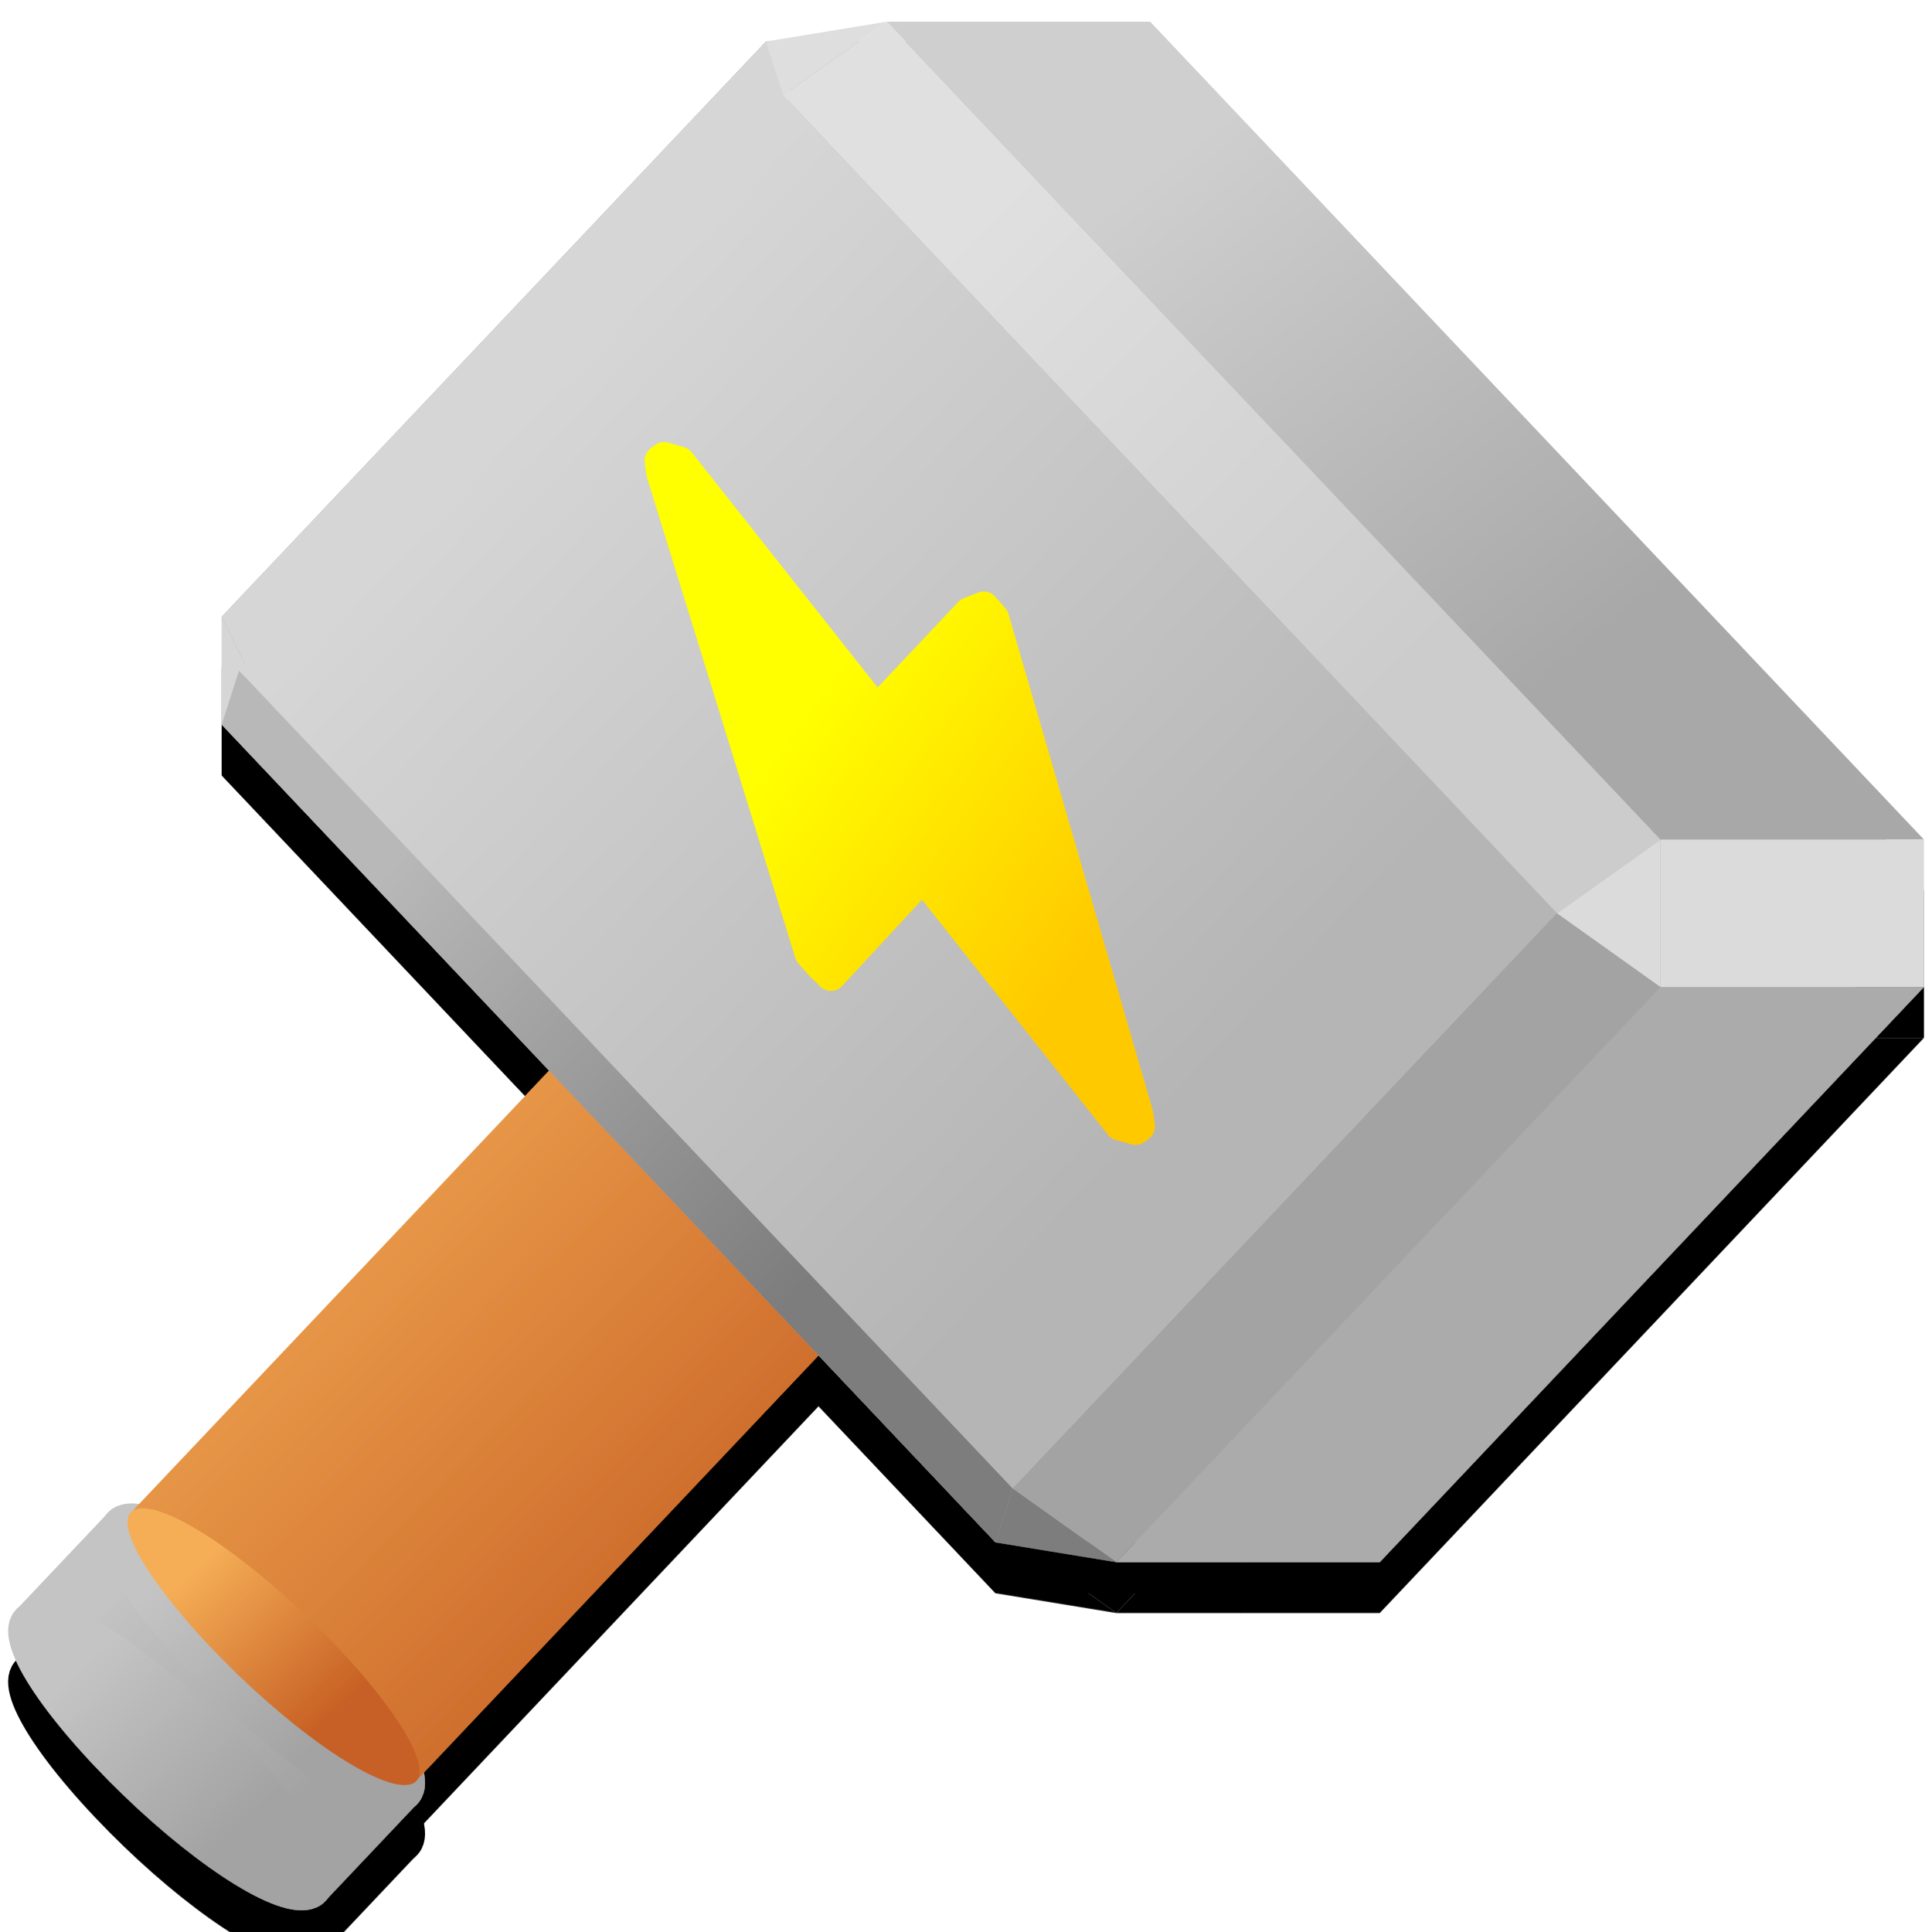
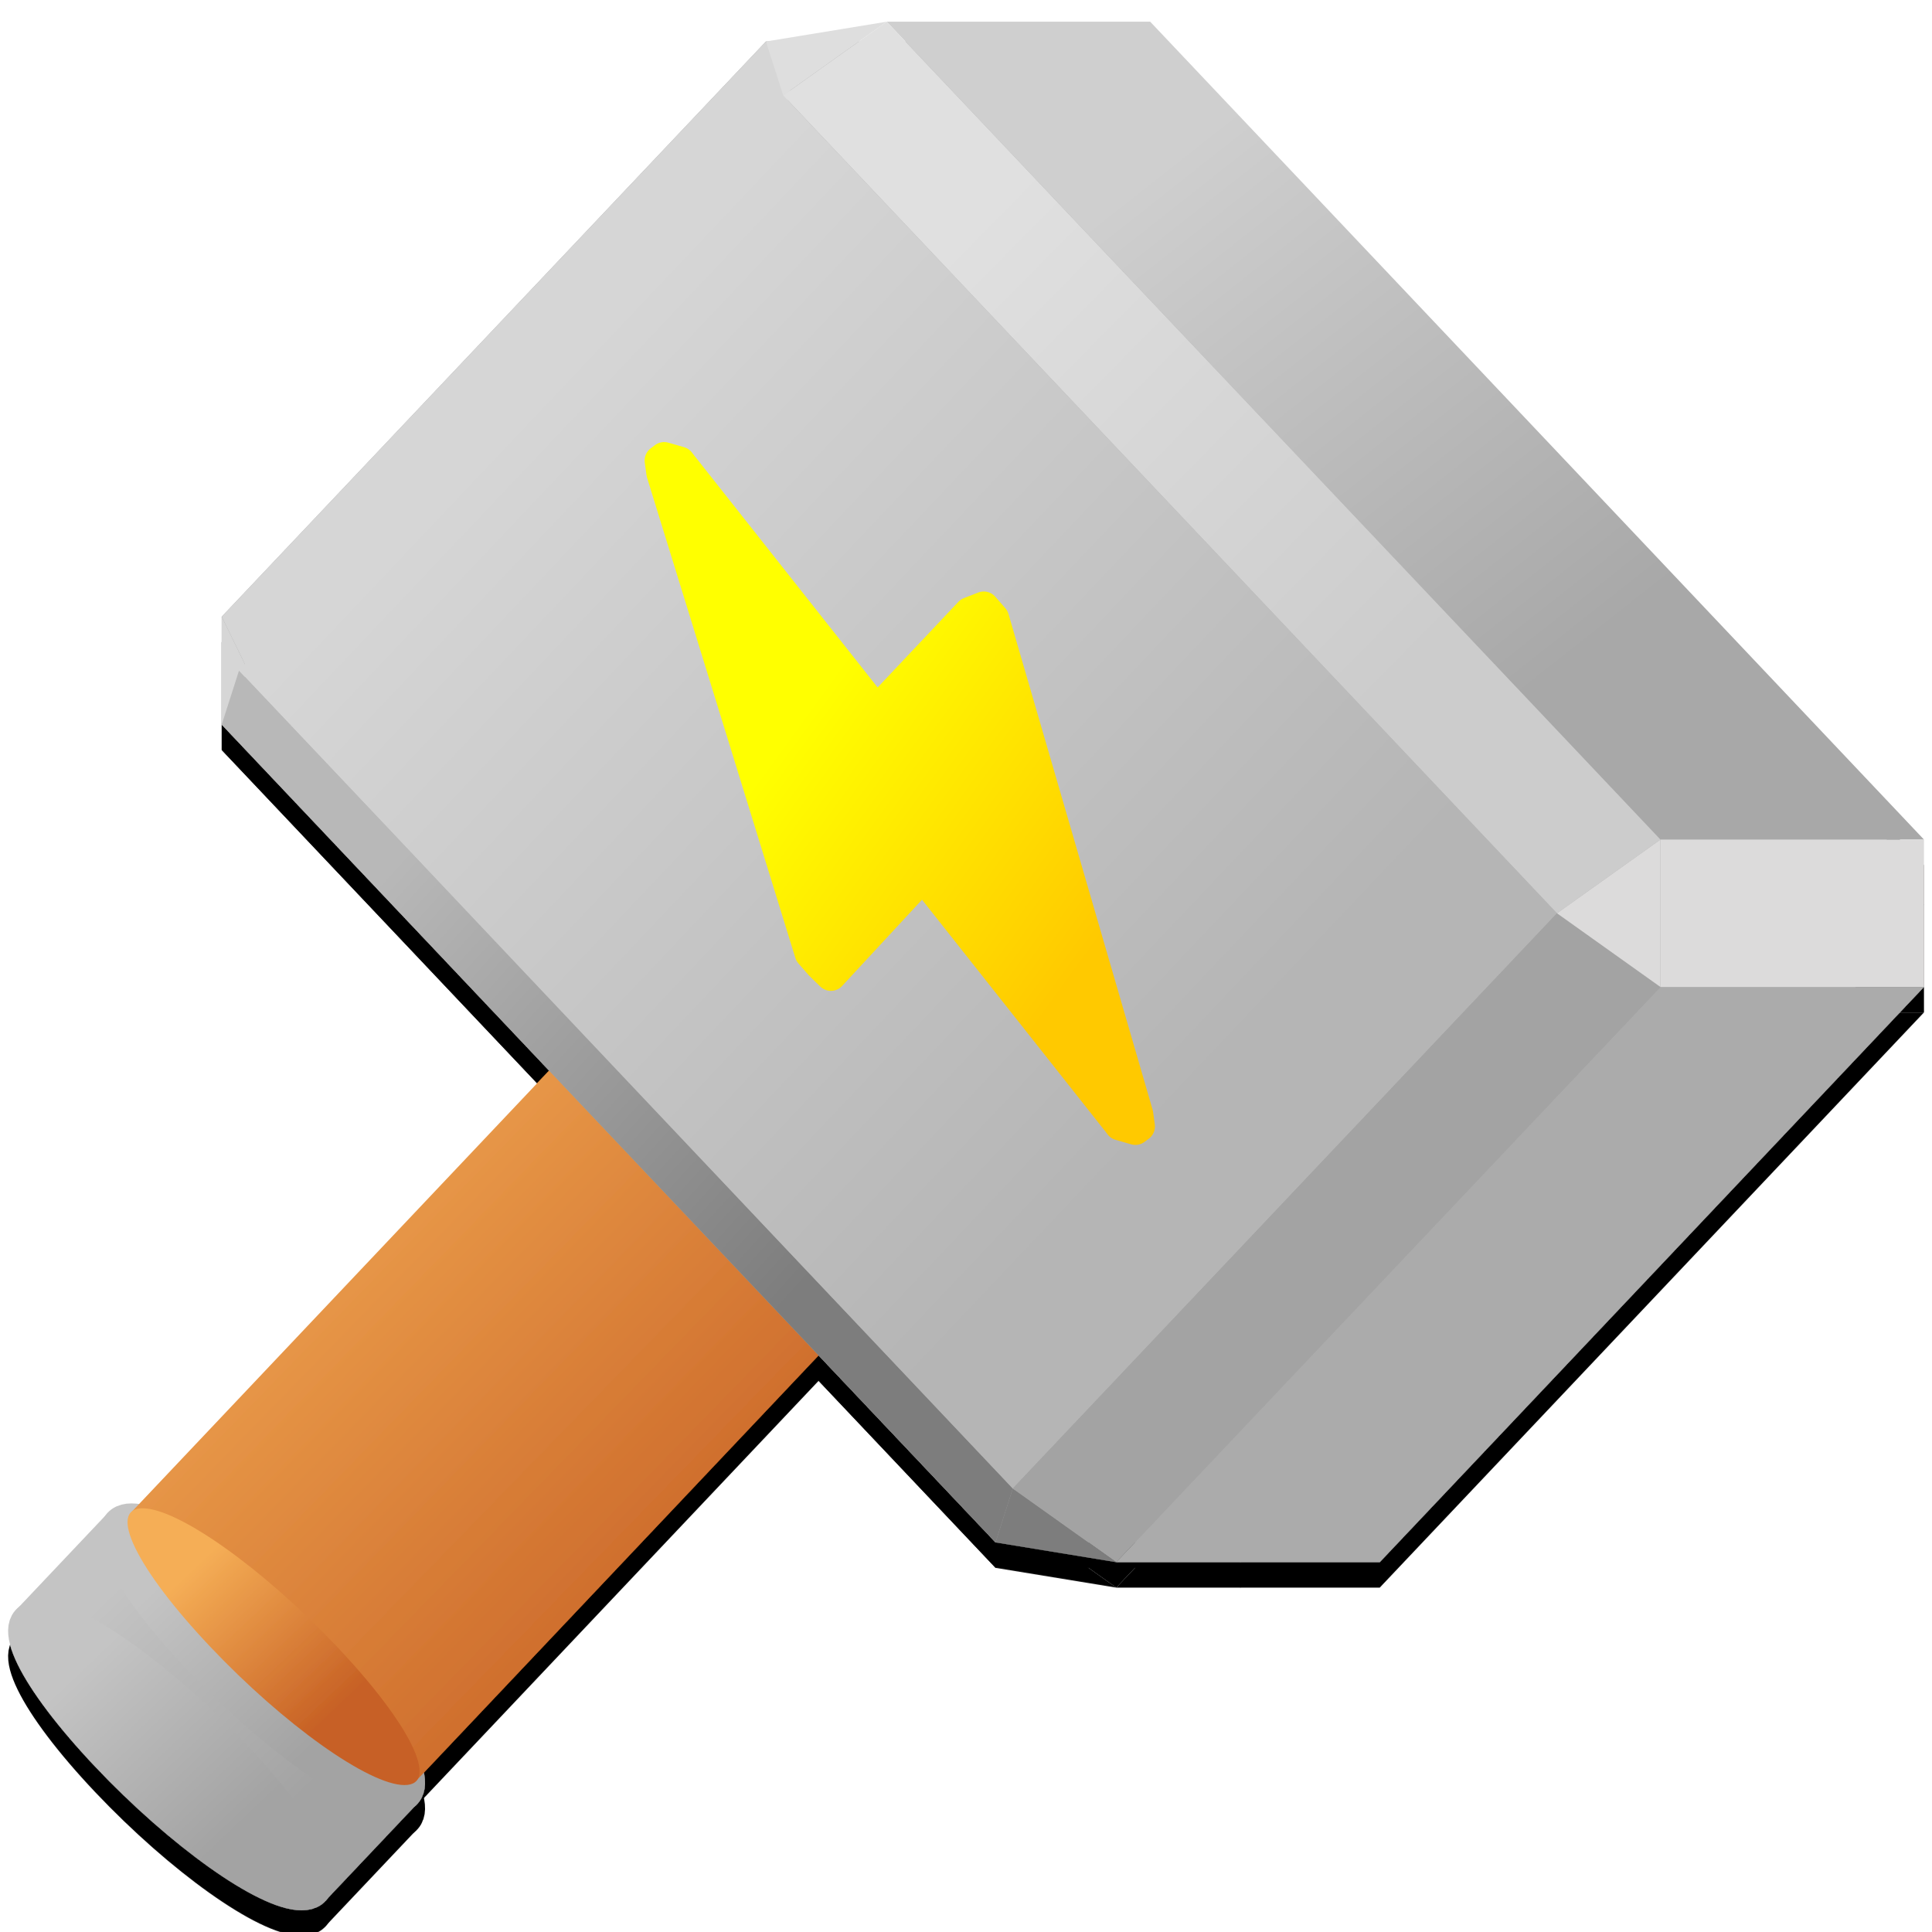
<svg xmlns="http://www.w3.org/2000/svg" xmlns:xlink="http://www.w3.org/1999/xlink" class="hammer" width="38" height="38" version="1.1" viewBox="-50 -50 38 38">
  <defs>
    <filter id="outline-all" width="300%" height="300%" x="-1" y="-1">
-       <feDropShadow dx="1" dy="0" flood-color="#000" flood-opacity="1" stdDeviation="0" />
-       <feDropShadow dx="-1" dy="0" flood-color="#000" flood-opacity="1" stdDeviation="0" />
-       <feDropShadow dx="0" dy="-1" flood-color="#000" flood-opacity="1" stdDeviation="0" />
-       <feDropShadow dx="0" dy="1" flood-color="#000" flood-opacity="1" stdDeviation="0" />
+       <feDropShadow dx="0.5" dy="0" flood-color="#000" flood-opacity="1" stdDeviation="0" />
+       <feDropShadow dx="-0.5" dy="0" flood-color="#000" flood-opacity="1" stdDeviation="0" />
+       <feDropShadow dx="0" dy="-0.5" flood-color="#000" flood-opacity="1" stdDeviation="0" />
+       <feDropShadow dx="0" dy="0.5" flood-color="#000" flood-opacity="1" stdDeviation="0" />
    </filter>
    <linearGradient id="gradient-dynamic-7" x1="2.689" x2="20.805" y1="-25.244" y2="-7.128" gradientTransform="scale(1.1262 .88795)" gradientUnits="userSpaceOnUse">
      <stop stop-color="#cfcfcf" offset=".22" />
      <stop stop-color="#a8a8a8" offset=".72" />
    </linearGradient>
    <linearGradient id="gradient-dynamic-8" x1="-9.984" x2="16.668" y1="-20.393" y2="6.259" gradientTransform="scale(.97266 1.0281)" gradientUnits="userSpaceOnUse">
      <stop stop-color="#d6d6d6" offset=".22" />
      <stop stop-color="#b5b5b5" offset=".72" />
    </linearGradient>
    <linearGradient id="gradient-dynamic-9" x1="-2.034" x2="9.745" y1="-12.055" y2="-.275" gradientTransform="scale(.85209 1.1736)" gradientUnits="userSpaceOnUse">
      <stop stop-color="#ff0" offset=".35" />
      <stop stop-color="#ffc900" offset=".8" />
    </linearGradient>
    <linearGradient id="gradient-dynamic-10" x1="1.001" x2="18.396" y1="-22.234" y2="-4.84" gradientTransform="scale(.99193 1.0081)" gradientUnits="userSpaceOnUse">
      <stop stop-color="#e0e0e0" offset=".22" />
      <stop stop-color="#ccc" offset=".72" />
    </linearGradient>
    <linearGradient id="gradient-dynamic-11" x1="-10.551" x2="5.782" y1="-9.194" y2="7.139" gradientTransform="scale(.95257 1.0498)" gradientUnits="userSpaceOnUse">
      <stop stop-color="#b8b8b8" offset=".22" />
      <stop stop-color="#7d7d7d" offset=".72" />
    </linearGradient>
    <linearGradient id="gradient-dynamic-12" y2="1">
      <stop stop-color="#f5ae56" offset=".22" />
      <stop stop-color="#c76125" offset=".72" />
    </linearGradient>
    <linearGradient id="gradient-dynamic-13" y2="1">
      <stop stop-color="#c4c4c4" offset=".22" />
      <stop stop-color="#a3a3a3" offset=".72" />
    </linearGradient>
    <linearGradient id="linearGradient337" x1="-13.886" x2="-6.127" y1="7.007" y2="14.766" gradientTransform="scale(1.0146 .98565)" gradientUnits="userSpaceOnUse" xlink:href="#gradient-dynamic-13" />
    <linearGradient id="linearGradient339" x1="-13.911" x2="-7.666" y1="8.851" y2="15.096" gradientTransform="scale(1.0247 .9759)" gradientUnits="userSpaceOnUse" xlink:href="#gradient-dynamic-13" />
    <linearGradient id="linearGradient343" x1="-12.149" x2="-5.904" y1="6.893" y2="13.138" gradientTransform="scale(1.0246 .97601)" gradientUnits="userSpaceOnUse" xlink:href="#gradient-dynamic-13" />
    <linearGradient id="linearGradient347" x1="-11.994" x2="9.959" y1="-9.931" y2="12.023" gradientTransform="scale(.98611 1.0141)" gradientUnits="userSpaceOnUse" xlink:href="#gradient-dynamic-12" />
    <linearGradient id="linearGradient349" x1="-11.588" x2="-5.995" y1="7.01" y2="12.602" gradientTransform="scale(1.0273 .97347)" gradientUnits="userSpaceOnUse" xlink:href="#gradient-dynamic-12" />
    <linearGradient id="linearGradient351" x1="4.042" x2="9.635" y1="-10.423" y2="-4.83" gradientTransform="scale(1.0272 .97356)" gradientUnits="userSpaceOnUse" xlink:href="#gradient-dynamic-12" />
  </defs>
  <g transform="translate(-35.588 -27.158)" filter="url(#outline-all)">
    <path d="m-4.868-10.713 0.368 2.511 1.668-1.061z" fill="#7d7d7d" stroke-linecap="round" stroke-linejoin="round" />
    <g fill="#a3a3a3" stroke-linecap="round" stroke-linejoin="round">
      <path d="m5.836-22.026-10.704 11.313 2.036 1.45 10.703-11.314z" />
      <path d="m12.019 6.435-2.035 1.449-15.22-16.086 2.036-1.45z" />
      <path d="m23.091-4.49-10.704 11.314-15.219-16.087 10.703-11.314z" />
    </g>
    <path d="m5.836-22.026h2.743l-0.708 1.449z" fill="#dcdbdb" stroke-linecap="round" stroke-linejoin="round" />
    <path d="m7.843-22.026-0.518 1.06 15.588 16.476 0.517-1.061z" fill="#a3a3a3" stroke-linecap="round" stroke-linejoin="round" />
    <path d="m-9.249 9.776-1.806 1.909" stroke="url(#linearGradient337)" stroke-width="8.35" />
    <g stroke-linecap="round" stroke-linejoin="round">
      <path d="m-12.302 11.685c-1.449-1.531-2.03-2.722-1.329-2.722 0.702 0 2.374 1.191 3.823 2.722s2.03 2.722 1.329 2.722c-0.702 0-2.374-1.191-3.823-2.722" fill="url(#linearGradient339)" stroke="url(#linearGradient339)" stroke-width=".65" />
      <path d="m-10.496 9.776c1.449 1.531 3.121 2.722 3.823 2.722 0.701 0 0.12-1.191-1.329-2.722-1.448-1.532-3.121-2.723-3.822-2.723-0.702 0-0.121 1.191 1.328 2.723" fill="url(#linearGradient343)" stroke="url(#linearGradient343)" stroke-width=".65" />
      <path d="m-10.051-10.713h5.183v2.122h-5.183z" fill="#a3a3a3" />
      <path d="m-10.051-10.713h5.183l10.704-11.313h-5.183z" fill="#a3a3a3" />
    </g>
    <path d="m7.024-7.425-16.055 16.971" stroke="url(#linearGradient347)" stroke-width="7.7" />
    <g stroke-linecap="round" stroke-linejoin="round">
      <path d="m-10.278 9.546c-1.449-1.531-2.03-2.722-1.329-2.722 0.702 0 2.374 1.191 3.823 2.722s2.03 2.722 1.328 2.722c-0.701 0-2.374-1.191-3.822-2.722" fill="url(#linearGradient349)" />
      <path d="m5.777-7.425c1.449 1.532 3.121 2.723 3.823 2.723 0.701 0 0.12-1.191-1.329-2.723-1.448-1.531-3.121-2.722-3.822-2.722-0.702 0-0.121 1.191 1.328 2.722" fill="url(#linearGradient351)" />
      <path d="m10.352 7.495h-5.183l-15.22-16.086h5.183z" fill="#a3a3a3" />
      <path d="m0.653-22.026h7.926-5.183z" fill="#dcdbdb" />
      <path d="m23.43-6.329h-5.183l-15.219-16.086h5.183z" fill="url(#gradient-dynamic-7)" />
      <path d="m12.726 7.884h-5.182l10.703-11.313h5.183z" fill="#ababab" />
      <path d="m-10.051-10.713v2.122l0.518-1.061z" fill="#d6d6d6" />
      <path d="m23.43-3.429h-5.183v-2.9h5.183z" fill="#dcdbdb" />
      <path d="m0.653-22.026-10.704 11.313 0.518 1.061 10.704-11.314z" fill="#d6d6d6" />
      <path d="m-9.711-9.652-0.34 1.061 15.22 16.086 0.339-1.06z" fill="url(#gradient-dynamic-11)" />
      <path d="m0.653-22.026 2.375-0.389-2.035 1.449z" fill="#dedede" />
      <path d="m7.544 7.884-2.375-0.389 0.339-1.06z" fill="#7d7d7d" />
      <path d="m0.993-20.966-10.704 11.314 15.219 16.087 10.704-11.314z" fill="url(#gradient-dynamic-8)" />
      <path d="m4.657-10.799-1.827 1.937-3.8-4.806-1e-3 1e-3 -0.069-0.091-0.309-0.089-0.084 0.063 0.034 0.247 2.917 9.447 0.198 0.227 0.215 0.21 1.81-1.954 3.801 4.805v-2e-3l0.069 0.092 0.309 0.089 0.084-0.063-0.034-0.247-2.834-9.748-0.198-0.227z" fill="url(#gradient-dynamic-9)" stroke="url(#gradient-dynamic-9)" stroke-width=".6" />
      <path d="m18.247-6.329-2.035 1.45-15.219-16.087 2.035-1.449z" fill="url(#gradient-dynamic-10)" />
      <path d="m18.247-3.429-10.703 11.313-2.036-1.449 10.704-11.314z" fill="#a3a3a3" />
      <path d="m18.247-3.429v-2.9l-2.035 1.45z" fill="#dcdbdb" />
    </g>
  </g>
</svg>
